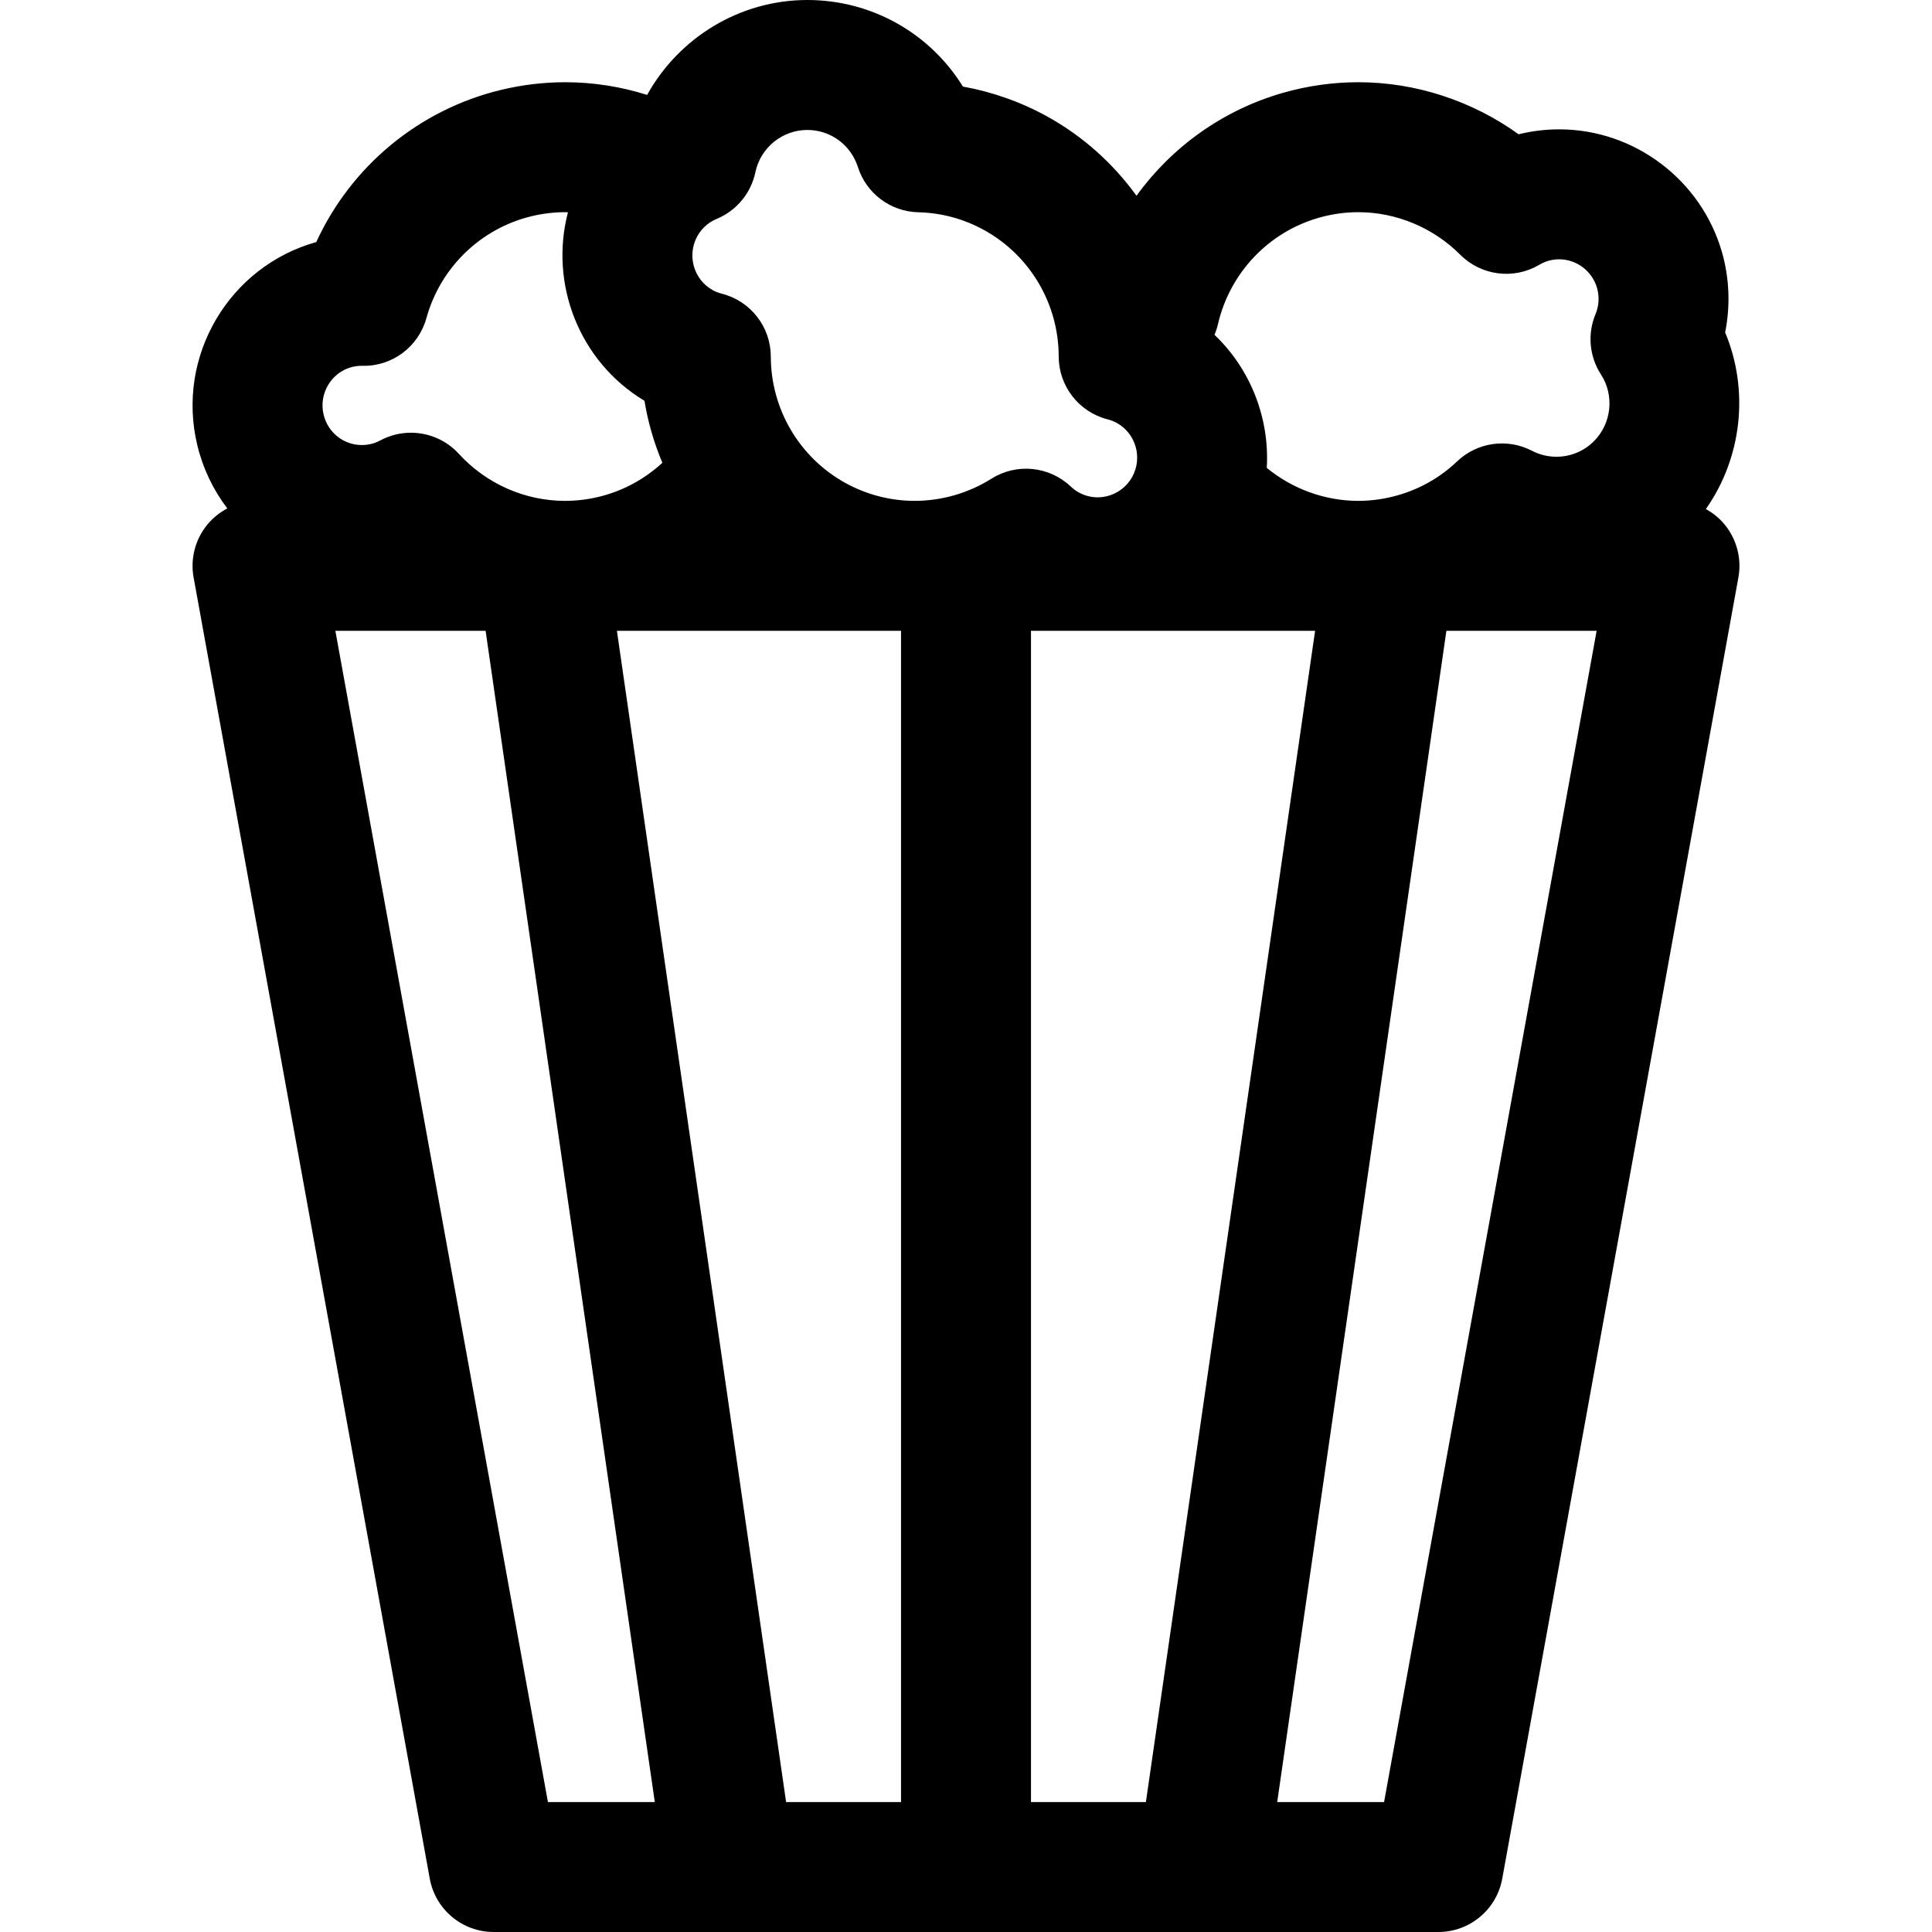
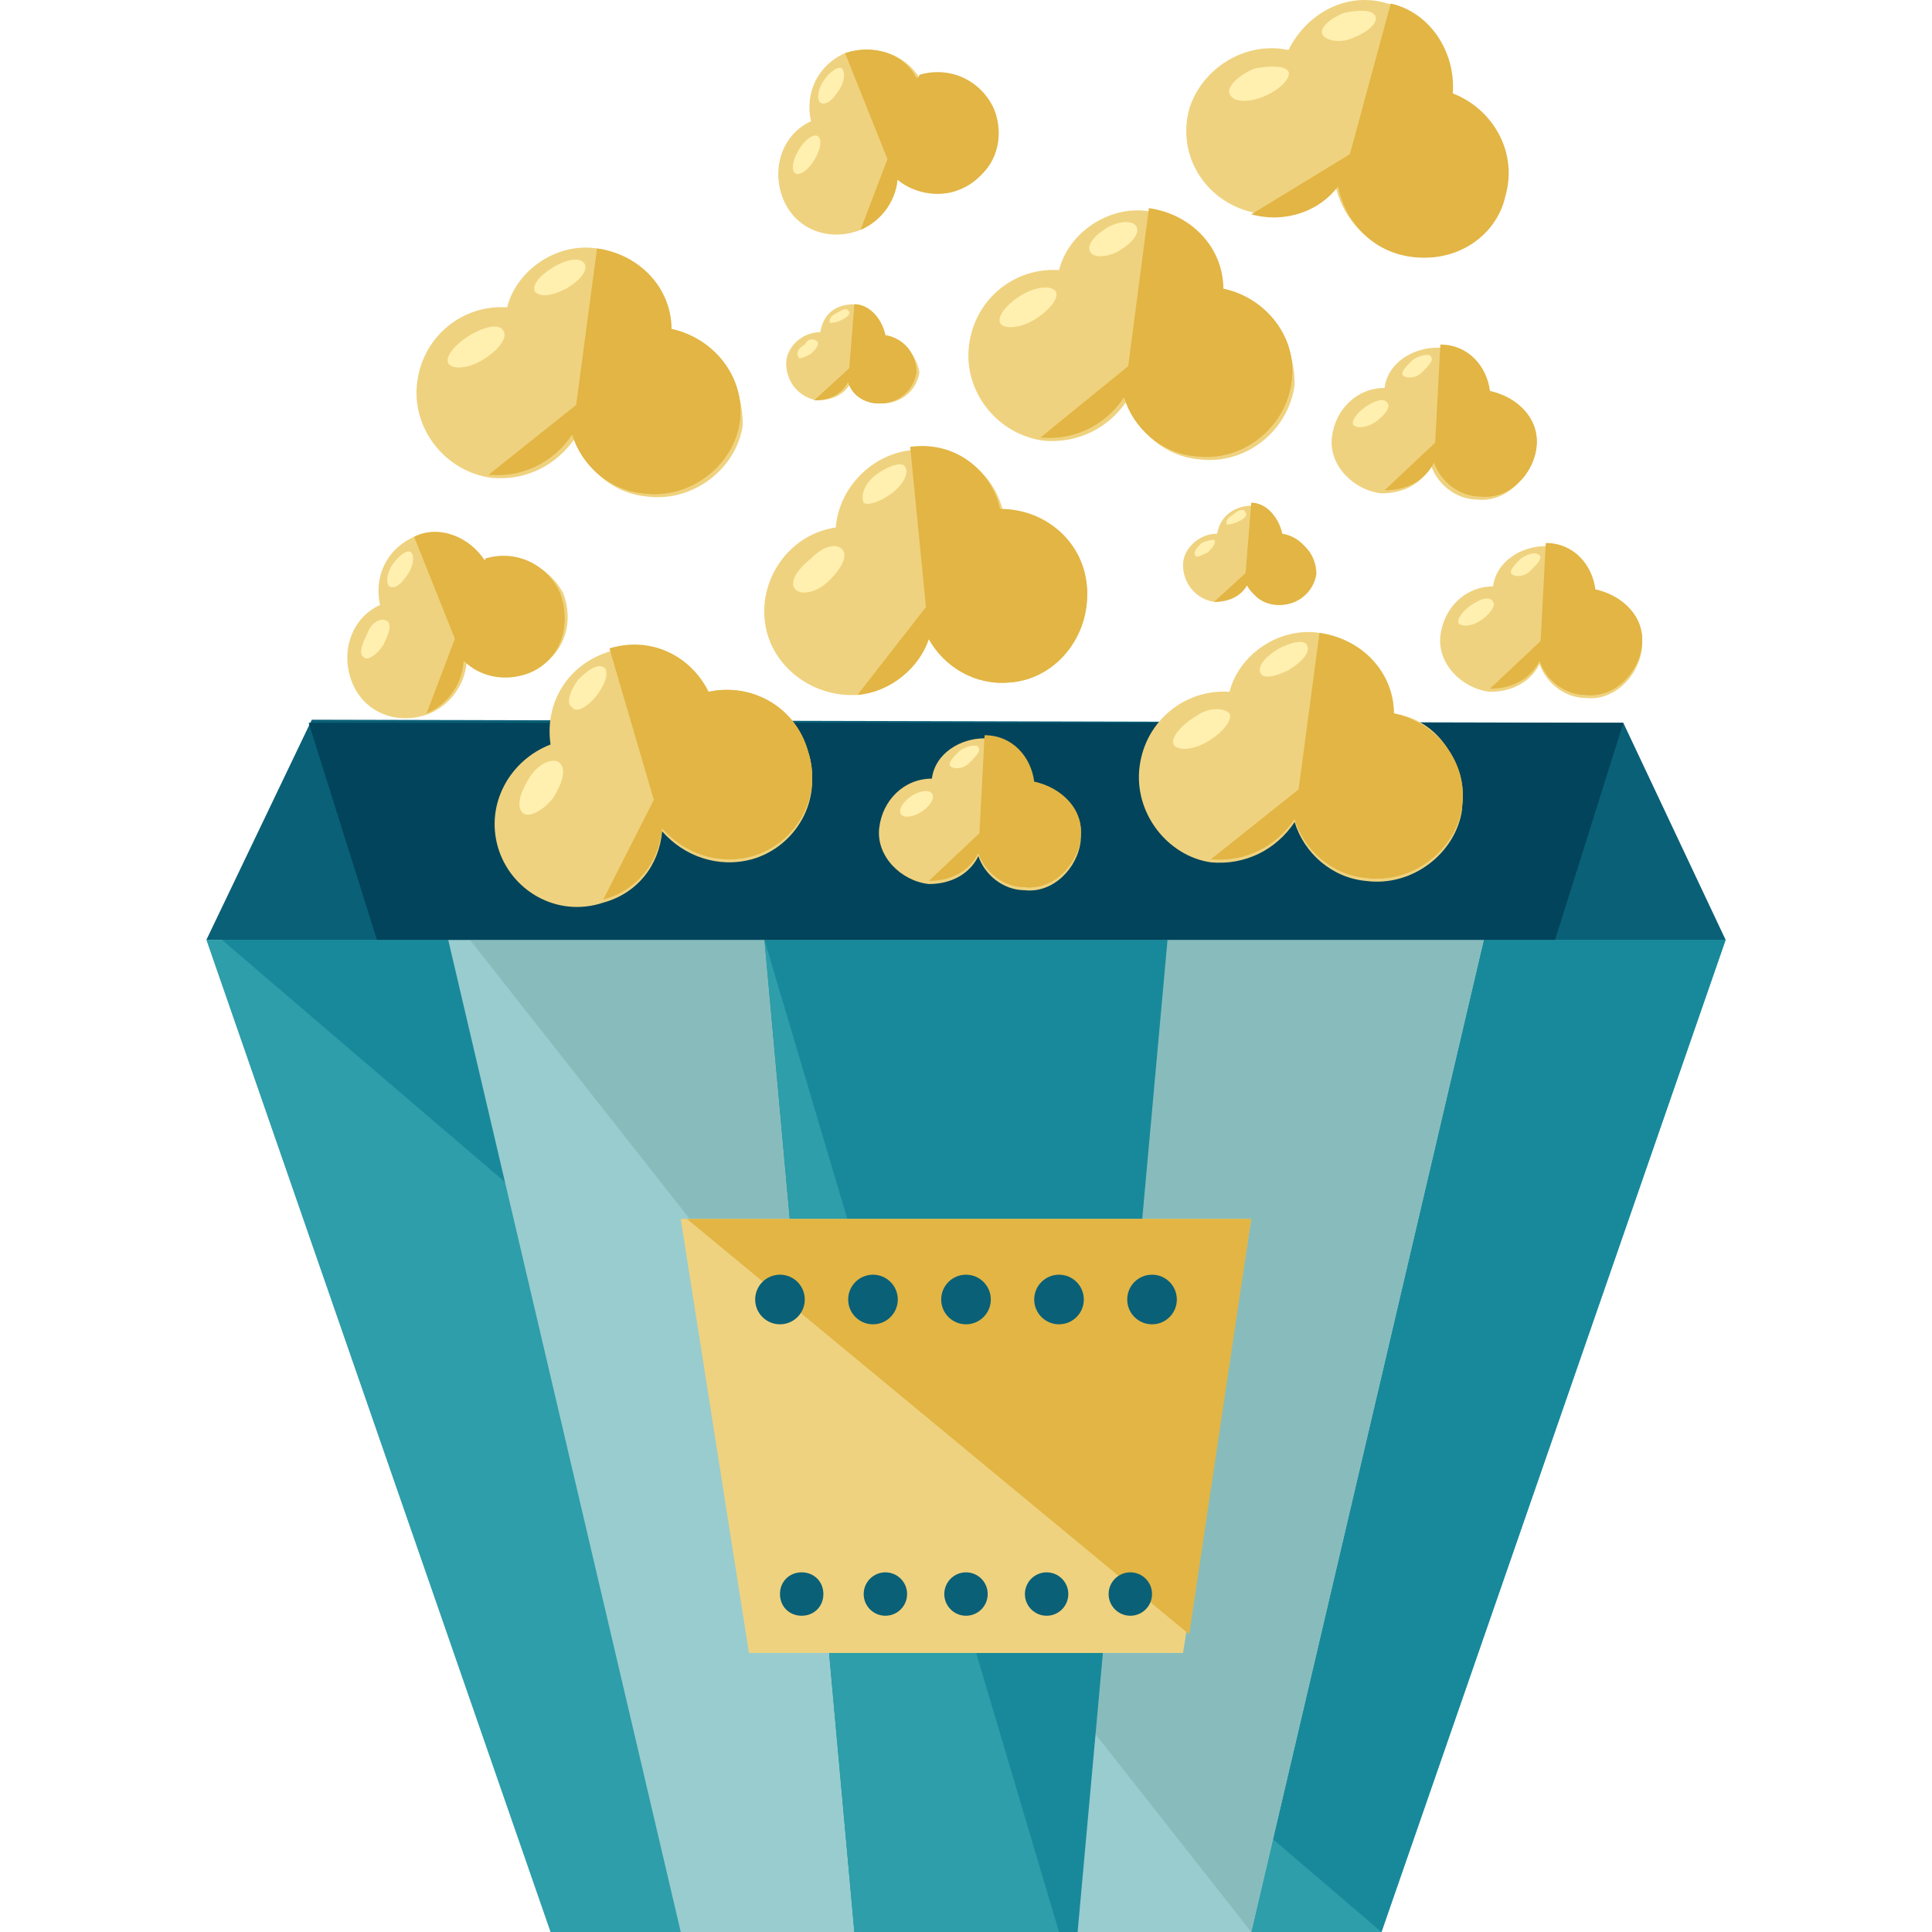
- <svg xmlns="http://www.w3.org/2000/svg" version="1.1" x="0px" y="0px" viewBox="0 0 297 297" xml:space="preserve">
-   <path d="M221.108,297c4.829,0,8.966-3.454,9.828-8.205L267.239,88.77c0.529-2.914-0.263-5.912-2.16-8.186  c-0.802-0.96-1.771-1.737-2.841-2.328c5.554-7.911,6.689-18.246,2.962-27.152c0.815-4.063,0.664-8.298-0.478-12.307  c-3.181-11.137-13.475-18.914-25.033-18.914c-2.111,0-4.216,0.259-6.238,0.76c-7.137-5.141-15.816-8.003-24.638-8.003  c-3.909,0-7.809,0.55-11.593,1.634c-9.208,2.637-17.064,8.295-22.509,15.818c-3.573-4.944-8.222-9.143-13.739-12.193  c-4.033-2.227-8.427-3.778-12.948-4.59C142.984,5.144,134.043,0,124.105,0C113.7,0,104.338,5.816,99.483,14.593  c-4.04-1.276-8.279-1.953-12.581-1.953c-3.304,0-6.62,0.395-9.855,1.173c-12.664,3.045-23.083,11.757-28.426,23.396  c-13.4,3.754-21.571,17.531-18.299,31.188c0.872,3.641,2.474,6.939,4.622,9.763c-1.141,0.601-2.175,1.411-3.021,2.425  c-1.898,2.273-2.69,5.271-2.16,8.186l36.303,200.025c0.862,4.751,4.999,8.205,9.828,8.205H221.108z M202.72,33.479  c1.996-0.571,4.045-0.861,6.092-0.861c5.818,0,11.526,2.382,15.662,6.534c3.213,3.227,8.201,3.872,12.129,1.571  c0.492-0.289,0.95-0.494,1.415-0.625c0.55-0.158,1.111-0.237,1.67-0.237c2.686,0,5.08,1.818,5.822,4.418  c0.481,1.688,0.136,3.117-0.239,4.019c-1.265,3.04-0.95,6.509,0.842,9.272c2.096,3.229,1.632,7.549-1.099,10.27  c-1.537,1.53-3.577,2.374-5.745,2.374c-1.311,0-2.613-0.316-3.763-0.916c-3.788-1.972-8.41-1.321-11.503,1.623  c-2.596,2.47-5.663,4.225-9.122,5.215c-1.979,0.567-4.009,0.856-6.037,0.86h-0.093c-5.082-0.009-10.078-1.834-14.014-5.068  c0.447-7.585-2.445-15.131-8.037-20.46c0.22-0.52,0.4-1.063,0.531-1.628C189.052,41.962,194.987,35.692,202.72,33.479z   M107.194,36.314c0.841-1.527,2.092-2.294,2.991-2.668c3.044-1.268,5.268-3.955,5.941-7.183c0.784-3.758,4.141-6.486,7.979-6.486  c3.565,0,6.691,2.29,7.776,5.699c1.293,4.062,5.021,6.855,9.283,6.956c3.58,0.085,6.994,1.011,10.144,2.75  c7.047,3.896,11.431,11.339,11.444,19.422c0.008,4.544,3.082,8.511,7.48,9.652c0.556,0.145,1.02,0.322,1.438,0.554  c2.939,1.623,4.007,5.345,2.387,8.29c-1.072,1.943-3.113,3.151-5.327,3.151c-1.02,0-1.999-0.255-2.928-0.769  c-0.406-0.224-0.805-0.521-1.219-0.911c-3.311-3.118-8.309-3.609-12.162-1.189c-3.555,2.233-7.648,3.413-11.835,3.413  c-3.696,0-7.377-0.954-10.644-2.76c-7.049-3.896-11.435-11.338-11.449-19.423c-0.008-4.552-3.091-8.522-7.5-9.657  c-0.544-0.139-1.002-0.314-1.417-0.545C106.639,42.986,105.57,39.263,107.194,36.314z M54.209,56.392  c0.45-0.106,0.912-0.159,1.409-0.159l0.126,0.002c4.556,0.101,8.592-2.935,9.805-7.328c2.15-7.785,8.346-13.789,16.168-15.671  c1.708-0.41,3.452-0.618,5.184-0.618c0.138,0,0.272,0.018,0.409,0.021c-2.88,10.978,1.704,22.928,11.762,28.973  c0.54,3.299,1.475,6.494,2.751,9.532c-2.724,2.508-6.068,4.343-9.787,5.235c-1.706,0.41-3.449,0.618-5.181,0.618  c-6.169,0-12.114-2.634-16.313-7.226c-1.943-2.125-4.639-3.249-7.376-3.249c-1.594,0-3.201,0.382-4.682,1.168  c-0.496,0.264-0.956,0.444-1.422,0.555c-0.473,0.113-0.952,0.171-1.427,0.171c-2.808,0-5.229-1.921-5.888-4.672  C48.965,60.471,50.98,57.169,54.209,56.392z M84.232,277.022L51.555,96.974h23.096l26.009,180.049H84.232z M138.512,277.022h-17.668  L94.836,96.974h43.676V277.022z M176.156,277.022h-17.667V96.974h43.676L176.156,277.022z M212.769,277.022H196.34l26.01-180.049  h23.096L212.769,277.022z" />
+ <svg xmlns="http://www.w3.org/2000/svg" version="1.1" id="Layer_1" x="0px" y="0px" viewBox="0 0 498.504 498.504" style="enable-background:new 0 0 498.504 498.504;" xml:space="preserve">
+   <polygon style="fill:#2D9EAA;" points="356.452,498.504 142.052,498.504 53.252,242.504 445.252,242.504 " />
+   <polyline style="fill:#18899B;" points="57.252,242.504 445.252,242.504 356.452,498.504 " />
+   <polygon style="fill:#99CCCE;" points="322.852,498.504 175.652,498.504 115.652,242.504 382.852,242.504 " />
+   <polyline style="fill:#88BCBC;" points="121.252,242.504 382.852,242.504 322.852,498.504 " />
+   <polygon style="fill:#18899B;" points="278.052,498.504 220.452,498.504 197.252,242.504 301.252,242.504 " />
+   <polyline style="fill:#2D9EAA;" points="273.252,498.504 220.452,498.504 197.252,242.504 " />
+   <polygon style="fill:#0A6077;" points="445.252,242.504 53.252,242.504 80.452,185.704 418.852,186.504 " />
+   <polygon style="fill:#02445B;" points="401.252,242.504 97.252,242.504 79.652,186.504 418.852,186.504 " />
+   <polygon style="fill:#EFD27F;" points="305.252,426.504 193.252,426.504 175.652,314.504 322.852,314.504 " />
+   <polyline style="fill:#E2B544;" points="177.252,314.504 322.852,314.504 306.852,421.704 " />
+   <g>
+     <circle style="fill:#0A6077;" cx="201.252" cy="335.304" r="6.4" />
+     <circle style="fill:#0A6077;" cx="225.252" cy="335.304" r="6.4" />
+     <circle style="fill:#0A6077;" cx="249.252" cy="335.304" r="6.4" />
+     <circle style="fill:#0A6077;" cx="273.252" cy="335.304" r="6.4" />
+     <circle style="fill:#0A6077;" cx="297.252" cy="335.304" r="6.4" />
+     <path style="fill:#0A6077;" d="M212.452,411.304c0,3.2-2.4,5.6-5.6,5.6c-3.2,0-5.6-2.4-5.6-5.6s2.4-5.6,5.6-5.6   C210.052,405.704,212.452,408.104,212.452,411.304z" />
+     <circle style="fill:#0A6077;" cx="228.452" cy="411.304" r="5.6" />
+     <circle style="fill:#0A6077;" cx="249.252" cy="411.304" r="5.6" />
+     <circle style="fill:#0A6077;" cx="270.052" cy="411.304" r="5.6" />
+     <circle style="fill:#0A6077;" cx="291.652" cy="411.304" r="5.6" />
+   </g>
+   <path style="fill:#EFD27F;" d="M182.852,179.304c-4.8-9.6-15.2-14.4-25.6-11.2c-10.4,3.2-16.8,12.8-15.2,24  c-10.4,4-16.8,15.2-13.6,26.4s15.2,18.4,27.2,14.4c8.8-2.4,14.4-9.6,15.2-18.4c5.6,6.4,14.4,9.6,23.2,7.2  c11.2-3.2,18.4-15.2,14.4-27.2C205.252,182.504,194.052,176.104,182.852,179.304z" />
+   <g>
+     <path style="fill:#E2B544;" d="M155.652,232.104c8.8-2.4,14.4-9.6,15.2-18.4c5.6,6.4,14.4,9.6,23.2,7.2   c11.2-3.2,18.4-15.2,14.4-27.2c-3.2-11.2-14.4-17.6-25.6-15.2" />
+     <path style="fill:#E2B544;" d="M170.852,213.704c5.6,6.4,14.4,9.6,23.2,7.2c11.2-3.2,18.4-15.2,14.4-27.2   c-3.2-11.2-14.4-17.6-25.6-15.2c-4.8-9.6-15.2-14.4-25.6-11.2" />
+   </g>
+   <g>
+     <path style="fill:#FFF0B0;" d="M144.452,196.904c1.6,1.6,0.8,4.8-1.6,8.8c-2.4,3.2-6.4,5.6-8,4s-0.8-4.8,1.6-8.8   S142.852,195.304,144.452,196.904z" />
+     <path style="fill:#FFF0B0;" d="M155.652,172.104c1.6,0.8,0.8,4-1.6,7.2c-2.4,3.2-5.6,4.8-6.4,3.2c-1.6-0.8-0.8-4,1.6-7.2   C151.652,172.904,154.052,171.304,155.652,172.104z" />
+   </g>
+   <path style="fill:#EFD27F;" d="M374.052,24.104c0.8-10.4-5.6-20.8-16-23.2c-10.4-3.2-20.8,2.4-25.6,12c-11.2-2.4-22.4,4.8-25.6,15.2  c-3.2,12,4,23.2,15.2,26.4c8.8,2.4,17.6-0.8,22.4-7.2c1.6,8,7.2,15.2,16,17.6c12,3.2,24-4,26.4-15.2  C391.652,39.304,385.252,28.104,374.052,24.104z" />
+   <g>
+     <path style="fill:#E2B544;" d="M322.852,55.304c8.8,2.4,17.6-0.8,22.4-7.2c1.6,8,7.2,15.2,16,17.6c12,3.2,24-4,26.4-15.2   c3.2-11.2-3.2-22.4-13.6-26.4" />
+     <path style="fill:#E2B544;" d="M346.052,48.104c1.6,8,7.2,15.2,16,17.6c12,3.2,24-4,26.4-15.2c3.2-11.2-3.2-22.4-13.6-26.4   c0.8-10.4-5.6-20.8-16-23.2" />
+   </g>
+   <g>
+     <path style="fill:#FFF0B0;" d="M332.452,18.504c0.8,1.6-2.4,4.8-6.4,6.4s-8,1.6-8.8-0.8c-0.8-1.6,2.4-4.8,6.4-6.4   C327.652,16.904,331.652,16.904,332.452,18.504z" />
+     <path style="fill:#FFF0B0;" d="M354.852,4.104c0.8,1.6-1.6,4-5.6,5.6c-3.2,1.6-7.2,0.8-8-0.8s1.6-4,5.6-5.6   C350.852,2.504,354.052,2.504,354.852,4.104z" />
+   </g>
+   <path style="fill:#EFD27F;" d="M237.252,20.104c-4-6.4-12-8.8-19.2-6.4c-7.2,3.2-10.4,10.4-8.8,17.6c-7.2,3.2-10.4,12-7.2,20  s12,11.2,20,8c5.6-2.4,9.6-8,9.6-14.4c4,4,11.2,5.6,16.8,3.2c8-3.2,11.2-12,8-20C253.252,20.904,244.452,17.704,237.252,20.104z" />
+   <g>
+     <path style="fill:#E2B544;" d="M222.052,59.304c5.6-2.4,9.6-8,9.6-14.4c4,4,11.2,5.6,16.8,3.2c8-3.2,11.2-12,8-20   c-3.2-7.2-11.2-11.2-19.2-8.8" />
+     <path style="fill:#E2B544;" d="M230.852,45.704c4,4,11.2,5.6,16.8,3.2c8-3.2,11.2-12,8-20c-3.2-7.2-11.2-11.2-19.2-8.8   c-3.2-6.4-11.2-8.8-18.4-6.4" />
+   </g>
+   <g>
+     <ellipse transform="matrix(-0.8582 -0.5133 0.5133 -0.8582 366.2299 181.0416)" style="fill:#FFF0B0;" cx="208.12" cy="39.938" rx="2.4" ry="5.6" />
+     <path style="fill:#FFF0B0;" d="M217.252,17.704c0.8,0.8,0.8,3.2-0.8,5.6s-3.2,4-4.8,3.2c-0.8-0.8-0.8-3.2,0.8-5.6   S216.452,16.904,217.252,17.704z" />
+   </g>
+   <path style="fill:#EFD27F;" d="M411.652,152.904c-0.8-6.4-5.6-12-12.8-12c-6.4,0-12.8,4-13.6,10.4c-7.2,0-12.8,5.6-13.6,12.8  c-0.8,7.2,5.6,13.6,12.8,14.4c5.6,0,10.4-2.4,12.8-7.2c1.6,4.8,6.4,8.8,12,8.8c7.2,0.8,13.6-5.6,14.4-12.8  C423.652,160.104,418.852,153.704,411.652,152.904z" />
+   <g>
+     <path style="fill:#E2B544;" d="M384.452,177.704c5.6,0,10.4-2.4,12.8-7.2c1.6,4.8,6.4,8.8,12,8.8c7.2,0.8,13.6-5.6,14.4-12.8   s-4.8-12.8-12-14.4" />
+     <path style="fill:#E2B544;" d="M397.252,170.504c1.6,4.8,6.4,8.8,12,8.8c7.2,0.8,13.6-5.6,14.4-12.8s-4.8-12.8-12-14.4   c-0.8-6.4-5.6-12-12.8-12" />
+   </g>
+   <g>
+     <path style="fill:#FFF0B0;" d="M385.252,155.304c0.8,0.8-0.8,3.2-3.2,4.8c-2.4,1.6-4.8,1.6-5.6,0.8c-0.8-0.8,0.8-3.2,3.2-4.8   C382.052,154.504,384.452,153.704,385.252,155.304z" />
+     <path style="fill:#FFF0B0;" d="M397.252,143.304c0.8,0.8-0.8,2.4-2.4,4s-4,1.6-4.8,0.8s0.8-2.4,2.4-4   C394.852,142.504,396.452,142.504,397.252,143.304z" />
+   </g>
+   <path style="fill:#EFD27F;" d="M266.852,202.504c-0.8-6.4-5.6-12-12.8-12c-6.4,0-12.8,4-13.6,10.4c-7.2,0-12.8,5.6-13.6,12.8  s5.6,13.6,12.8,14.4c5.6,0,10.4-2.4,12.8-7.2c1.6,4.8,6.4,8.8,12,8.8c7.2,0.8,13.6-5.6,14.4-12.8  C278.852,209.704,274.052,203.304,266.852,202.504z" />
+   <g>
+     <path style="fill:#E2B544;" d="M239.652,227.304c5.6,0,10.4-2.4,12.8-7.2c1.6,4.8,6.4,8.8,12,8.8c7.2,0.8,13.6-5.6,14.4-12.8   s-4.8-12.8-12-14.4" />
+     <path style="fill:#E2B544;" d="M252.452,220.104c1.6,4.8,6.4,8.8,12,8.8c7.2,0.8,13.6-5.6,14.4-12.8s-4.8-12.8-12-14.4   c-0.8-6.4-5.6-12-12.8-12" />
+   </g>
+   <g>
+     <ellipse transform="matrix(-0.547 -0.8371 0.8371 -0.547 192.2241 518.8495)" style="fill:#FFF0B0;" cx="236.492" cy="207.416" rx="2.4" ry="4.8" />
+     <path style="fill:#FFF0B0;" d="M252.452,192.904c0.8,0.8-0.8,2.4-2.4,4s-4,1.6-4.8,0.8s0.8-2.4,2.4-4   C250.052,192.104,252.452,192.104,252.452,192.904z" />
+   </g>
+   <path style="fill:#EFD27F;" d="M383.652,101.704c-0.8-6.4-5.6-12-12.8-12c-6.4,0-12.8,4-13.6,10.4c-7.2,0-12.8,5.6-13.6,12.8  c-0.8,7.2,5.6,13.6,12.8,14.4c5.6,0,10.4-2.4,12.8-7.2c1.6,4.8,6.4,8.8,12,8.8c7.2,0.8,13.6-5.6,14.4-12.8  C396.452,108.904,390.852,102.504,383.652,101.704z" />
+   <g>
+     <path style="fill:#E2B544;" d="M357.252,126.504c5.6,0,10.4-2.4,12.8-7.2c1.6,4.8,6.4,8.8,12,8.8c7.2,0.8,13.6-5.6,14.4-12.8   s-4.8-12.8-12-14.4" />
+     <path style="fill:#E2B544;" d="M370.052,119.304c1.6,4.8,6.4,8.8,12,8.8c7.2,0.8,13.6-5.6,14.4-12.8s-4.8-12.8-12-14.4   c-0.8-6.4-5.6-12-12.8-12" />
+   </g>
+   <g>
+     <path style="fill:#FFF0B0;" d="M358.052,104.104c0.8,0.8-0.8,3.2-3.2,4.8c-2.4,1.6-4.8,1.6-5.6,0.8c-0.8-0.8,0.8-3.2,3.2-4.8   C354.852,103.304,357.252,102.504,358.052,104.104z" />
+     <path style="fill:#FFF0B0;" d="M369.252,92.104c0.8,0.8-0.8,2.4-2.4,4s-4,1.6-4.8,0.8c-0.8-0.8,0.8-2.4,2.4-4   C366.852,91.304,369.252,91.304,369.252,92.104z" />
+   </g>
+   <path style="fill:#EFD27F;" d="M228.452,86.504c-0.8-4-4-8-8-8c-4.8,0-8,2.4-8.8,7.2c-4.8,0-8.8,4-8.8,8c0,4.8,3.2,8.8,8,9.6  c4,0,7.2-1.6,8.8-4.8c0.8,3.2,4,5.6,8,5.6c4.8,0,8.8-3.2,9.6-8C236.452,91.304,232.452,87.304,228.452,86.504z" />
+   <g>
+     <path style="fill:#E2B544;" d="M210.052,103.304c4,0,7.2-1.6,8.8-4.8c0.8,3.2,4,5.6,8,5.6c4.8,0,8.8-3.2,9.6-8c0-4.8-3.2-8.8-8-9.6   " />
+     <path style="fill:#E2B544;" d="M218.852,98.504c0.8,3.2,4,5.6,8,5.6c4.8,0,8.8-3.2,9.6-8c0-4.8-3.2-8.8-8-9.6c-0.8-4-4-8-8-8" />
+   </g>
+   <g>
+     <path style="fill:#FFF0B0;" d="M210.852,88.104c0.8,0.8-0.8,2.4-1.6,3.2c-1.6,0.8-3.2,1.6-3.2,0.8c-0.8-0.8,0-2.4,1.6-3.2   C208.452,87.304,210.052,87.304,210.852,88.104z" />
+     <path style="fill:#FFF0B0;" d="M218.852,80.104c0.8,0.8,0,1.6-1.6,2.4s-2.4,0.8-3.2,0.8c0-0.8,0-1.6,1.6-2.4   C217.252,80.104,218.052,79.304,218.852,80.104z" />
+   </g>
+   <path style="fill:#EFD27F;" d="M330.852,138.504c-0.8-4-4-8-8-8s-8,2.4-8.8,7.2c-4.8,0-8.8,4-8.8,8c0,4.8,3.2,8.8,8,9.6  c4,0,7.2-1.6,8.8-4.8c0.8,3.2,4,5.6,8,5.6c4.8,0,8.8-3.2,9.6-8C338.852,142.504,335.652,138.504,330.852,138.504z" />
+   <g>
+     <path style="fill:#E2B544;" d="M313.252,155.304c4,0,7.2-1.6,8.8-4.8c0.8,3.2,4,5.6,8,5.6c4.8,0,8.8-3.2,9.6-8c0-4.8-3.2-8.8-8-9.6   " />
+     <path style="fill:#E2B544;" d="M321.252,149.704c0.8,3.2,4,5.6,8,5.6c4.8,0,8.8-3.2,9.6-8c0-4.8-3.2-8.8-8-9.6c-0.8-4-4-8-8-8" />
+   </g>
+   <g>
+     <path style="fill:#FFF0B0;" d="M313.252,139.304c0.8,0.8-0.8,2.4-1.6,3.2c-1.6,0.8-3.2,1.6-3.2,0.8c-0.8-0.8,0.8-2.4,1.6-3.2   C311.652,139.304,313.252,139.304,313.252,139.304z" />
+     <path style="fill:#FFF0B0;" d="M321.252,132.104c0.8,0.8,0,1.6-1.6,2.4c-1.6,0.8-2.4,0.8-3.2,0.8c0-0.8,0-1.6,1.6-2.4   C319.652,131.304,321.252,131.304,321.252,132.104z" />
+   </g>
+   <path style="fill:#EFD27F;" d="M125.252,144.904c-4-6.4-12-9.6-18.4-6.4c-7.2,3.2-10.4,10.4-8.8,17.6c-7.2,3.2-10.4,12-7.2,20  c3.2,8,12,11.2,20,8c5.6-2.4,9.6-8,9.6-14.4c4,4,10.4,5.6,16.8,3.2c8-3.2,11.2-12,8-20  C141.252,145.704,133.252,142.504,125.252,144.904z" />
+   <g>
+     <path style="fill:#E2B544;" d="M110.052,184.104c5.6-2.4,9.6-8,9.6-14.4c4,4,10.4,5.6,16.8,3.2c8-3.2,11.2-12,8-20   c-3.2-7.2-11.2-11.2-19.2-8.8" />
+     <path style="fill:#E2B544;" d="M119.652,170.504c4,4,10.4,5.6,16.8,3.2c8-3.2,11.2-12,8-20c-3.2-7.2-11.2-11.2-19.2-8.8   c-4-6.4-12-9.6-18.4-6.4" />
+   </g>
+   <g>
+     <path style="fill:#FFF0B0;" d="M99.652,160.104c1.6,0.8,0.8,3.2-0.8,6.4c-1.6,2.4-4,4-4.8,3.2c-1.6-0.8-0.8-3.2,0.8-6.4   C95.652,160.904,98.052,159.304,99.652,160.104z" />
+     <path style="fill:#FFF0B0;" d="M106.052,142.504c0.8,0.8,0.8,3.2-0.8,5.6c-1.6,2.4-3.2,4-4.8,3.2c-0.8-0.8-0.8-3.2,0.8-5.6   C102.852,143.304,105.252,141.704,106.052,142.504z" />
+   </g>
+   <path style="fill:#EFD27F;" d="M258.852,132.104c-2.4-10.4-12-17.6-23.2-16c-10.4,0.8-19.2,9.6-20,20c-11.2,1.6-19.2,12-18.4,23.2  c0.8,12,12,20.8,24,20c8.8-0.8,16-7.2,18.4-14.4c4,7.2,12,12,20.8,11.2c12-0.8,20.8-12,20-24  C279.652,140.104,270.052,132.104,258.852,132.104z" />
+   <g>
+     <path style="fill:#E2B544;" d="M221.252,179.304c8.8-0.8,16-7.2,18.4-14.4c4,7.2,12,12,20.8,11.2c12-0.8,20.8-12,20-24   c-0.8-11.2-10.4-20-22.4-20" />
+     <path style="fill:#E2B544;" d="M239.652,164.104c4,7.2,12,12,20.8,11.2c12-0.8,20.8-12,20-24c-0.8-11.2-10.4-20-22.4-20   c-2.4-10.4-12-17.6-23.2-16" />
+   </g>
+   <g>
+     <path style="fill:#FFF0B0;" d="M217.252,141.704c1.6,1.6,0,4.8-3.2,8s-7.2,4-8.8,2.4s0-4.8,4-8   C212.452,140.904,215.652,140.104,217.252,141.704z" />
+     <path style="fill:#FFF0B0;" d="M233.252,120.104c1.6,1.6,0,4.8-3.2,7.2c-3.2,2.4-6.4,3.2-7.2,2.4c-0.8-1.6,0-4.8,3.2-7.2   C229.252,120.104,232.452,119.304,233.252,120.104z" />
+   </g>
+   <path style="fill:#EFD27F;" d="M315.652,75.304c0-10.4-8-19.2-19.2-20.8c-10.4-1.6-20.8,5.6-23.2,15.2c-11.2-0.8-21.6,7.2-23.2,19.2  s7.2,23.2,19.2,24.8c8.8,0.8,16.8-3.2,21.6-10.4c2.4,8,9.6,14.4,18.4,15.2c12,1.6,23.2-7.2,24.8-19.2  C334.052,87.304,326.852,76.904,315.652,75.304z" />
+   <g>
+     <path style="fill:#E2B544;" d="M268.452,112.904c8.8,0.8,16.8-3.2,21.6-10.4c2.4,8,9.6,14.4,18.4,15.2c12,1.6,23.2-7.2,24.8-19.2   c1.6-11.2-6.4-21.6-17.6-24" />
+     <path style="fill:#E2B544;" d="M290.052,102.504c2.4,8,9.6,14.4,18.4,15.2c12,1.6,23.2-7.2,24.8-19.2c1.6-11.2-6.4-21.6-17.6-24   c0-10.4-8-19.2-19.2-20.8" />
+   </g>
+   <g>
+     <path style="fill:#FFF0B0;" d="M272.452,75.304c0.8,1.6-1.6,4.8-5.6,7.2c-4,2.4-8,2.4-8.8,0.8s1.6-4.8,5.6-7.2   C267.652,73.704,271.652,73.704,272.452,75.304z" />
+     <path style="fill:#FFF0B0;" d="M293.252,58.504c0.8,1.6-0.8,4-4.8,6.4c-3.2,1.6-6.4,1.6-7.2,0c-0.8-1.6,0.8-4,4.8-6.4   C289.252,56.904,292.452,56.904,293.252,58.504z" />
+   </g>
+   <path style="fill:#EFD27F;" d="M359.652,184.104c0-10.4-8-19.2-19.2-20.8c-10.4-1.6-20.8,5.6-23.2,15.2  c-11.2-0.8-21.6,7.2-23.2,19.2s7.2,23.2,18.4,24.8c8.8,0.8,16.8-3.2,21.6-10.4c2.4,8,9.6,14.4,18.4,15.2c12,1.6,23.2-7.2,24.8-18.4  C378.052,196.104,370.852,185.704,359.652,184.104z" />
+   <g>
+     <path style="fill:#E2B544;" d="M312.452,221.704c8.8,0.8,16.8-3.2,21.6-10.4c2.4,8,9.6,14.4,18.4,15.2c12,1.6,23.2-7.2,24.8-18.4   c1.6-11.2-6.4-21.6-17.6-24" />
+     <path style="fill:#E2B544;" d="M334.052,211.304c2.4,8,9.6,14.4,18.4,15.2c12,1.6,23.2-7.2,24.8-18.4c1.6-11.2-6.4-21.6-17.6-24   c0-10.4-8-19.2-19.2-20.8" />
+   </g>
+   <g>
+     <path style="fill:#FFF0B0;" d="M317.252,184.104c0.8,1.6-1.6,4.8-5.6,7.2s-8,2.4-8.8,0.8c-0.8-1.6,1.6-4.8,5.6-7.2   C311.652,182.504,315.652,182.504,317.252,184.104z" />
+     <path style="fill:#FFF0B0;" d="M337.252,166.504c0.8,1.6-0.8,4-4.8,6.4c-3.2,1.6-6.4,2.4-7.2,0.8c-0.8-1.6,0.8-4,4.8-6.4   C333.252,165.704,336.452,164.904,337.252,166.504z" />
+   </g>
+   <path style="fill:#EFD27F;" d="M173.252,84.904c0-10.4-8-19.2-19.2-20.8c-10.4-1.6-20.8,5.6-23.2,15.2c-11.2-0.8-21.6,7.2-23.2,19.2  s7.2,23.2,19.2,24.8c8.8,0.8,16.8-3.2,21.6-10.4c2.4,8,9.6,14.4,18.4,15.2c12,1.6,23.2-7.2,24.8-18.4  C191.652,97.704,184.452,87.304,173.252,84.904z" />
+   <g>
+     <path style="fill:#E2B544;" d="M126.052,122.504c8.8,0.8,16.8-3.2,21.6-10.4c2.4,8,9.6,14.4,18.4,15.2c12,1.6,23.2-7.2,24.8-18.4   s-6.4-21.6-17.6-24" />
+     <path style="fill:#E2B544;" d="M147.652,112.104c2.4,8,9.6,14.4,18.4,15.2c12,1.6,23.2-7.2,24.8-18.4s-6.4-21.6-17.6-24   c0-10.4-8-19.2-19.2-20.8" />
+   </g>
+   <g>
+     <path style="fill:#FFF0B0;" d="M130.052,85.704c0.8,1.6-1.6,4.8-5.6,7.2c-4,2.4-8,2.4-8.8,0.8s1.6-4.8,5.6-7.2   C125.252,84.104,129.252,83.304,130.052,85.704z" />
+     <path style="fill:#FFF0B0;" d="M150.852,68.104c0.8,1.6-0.8,4-4.8,6.4c-3.2,1.6-6.4,2.4-8,0.8c-0.8-1.6,0.8-4,4.8-6.4   S150.052,66.504,150.852,68.104z" />
+   </g>
</svg>
